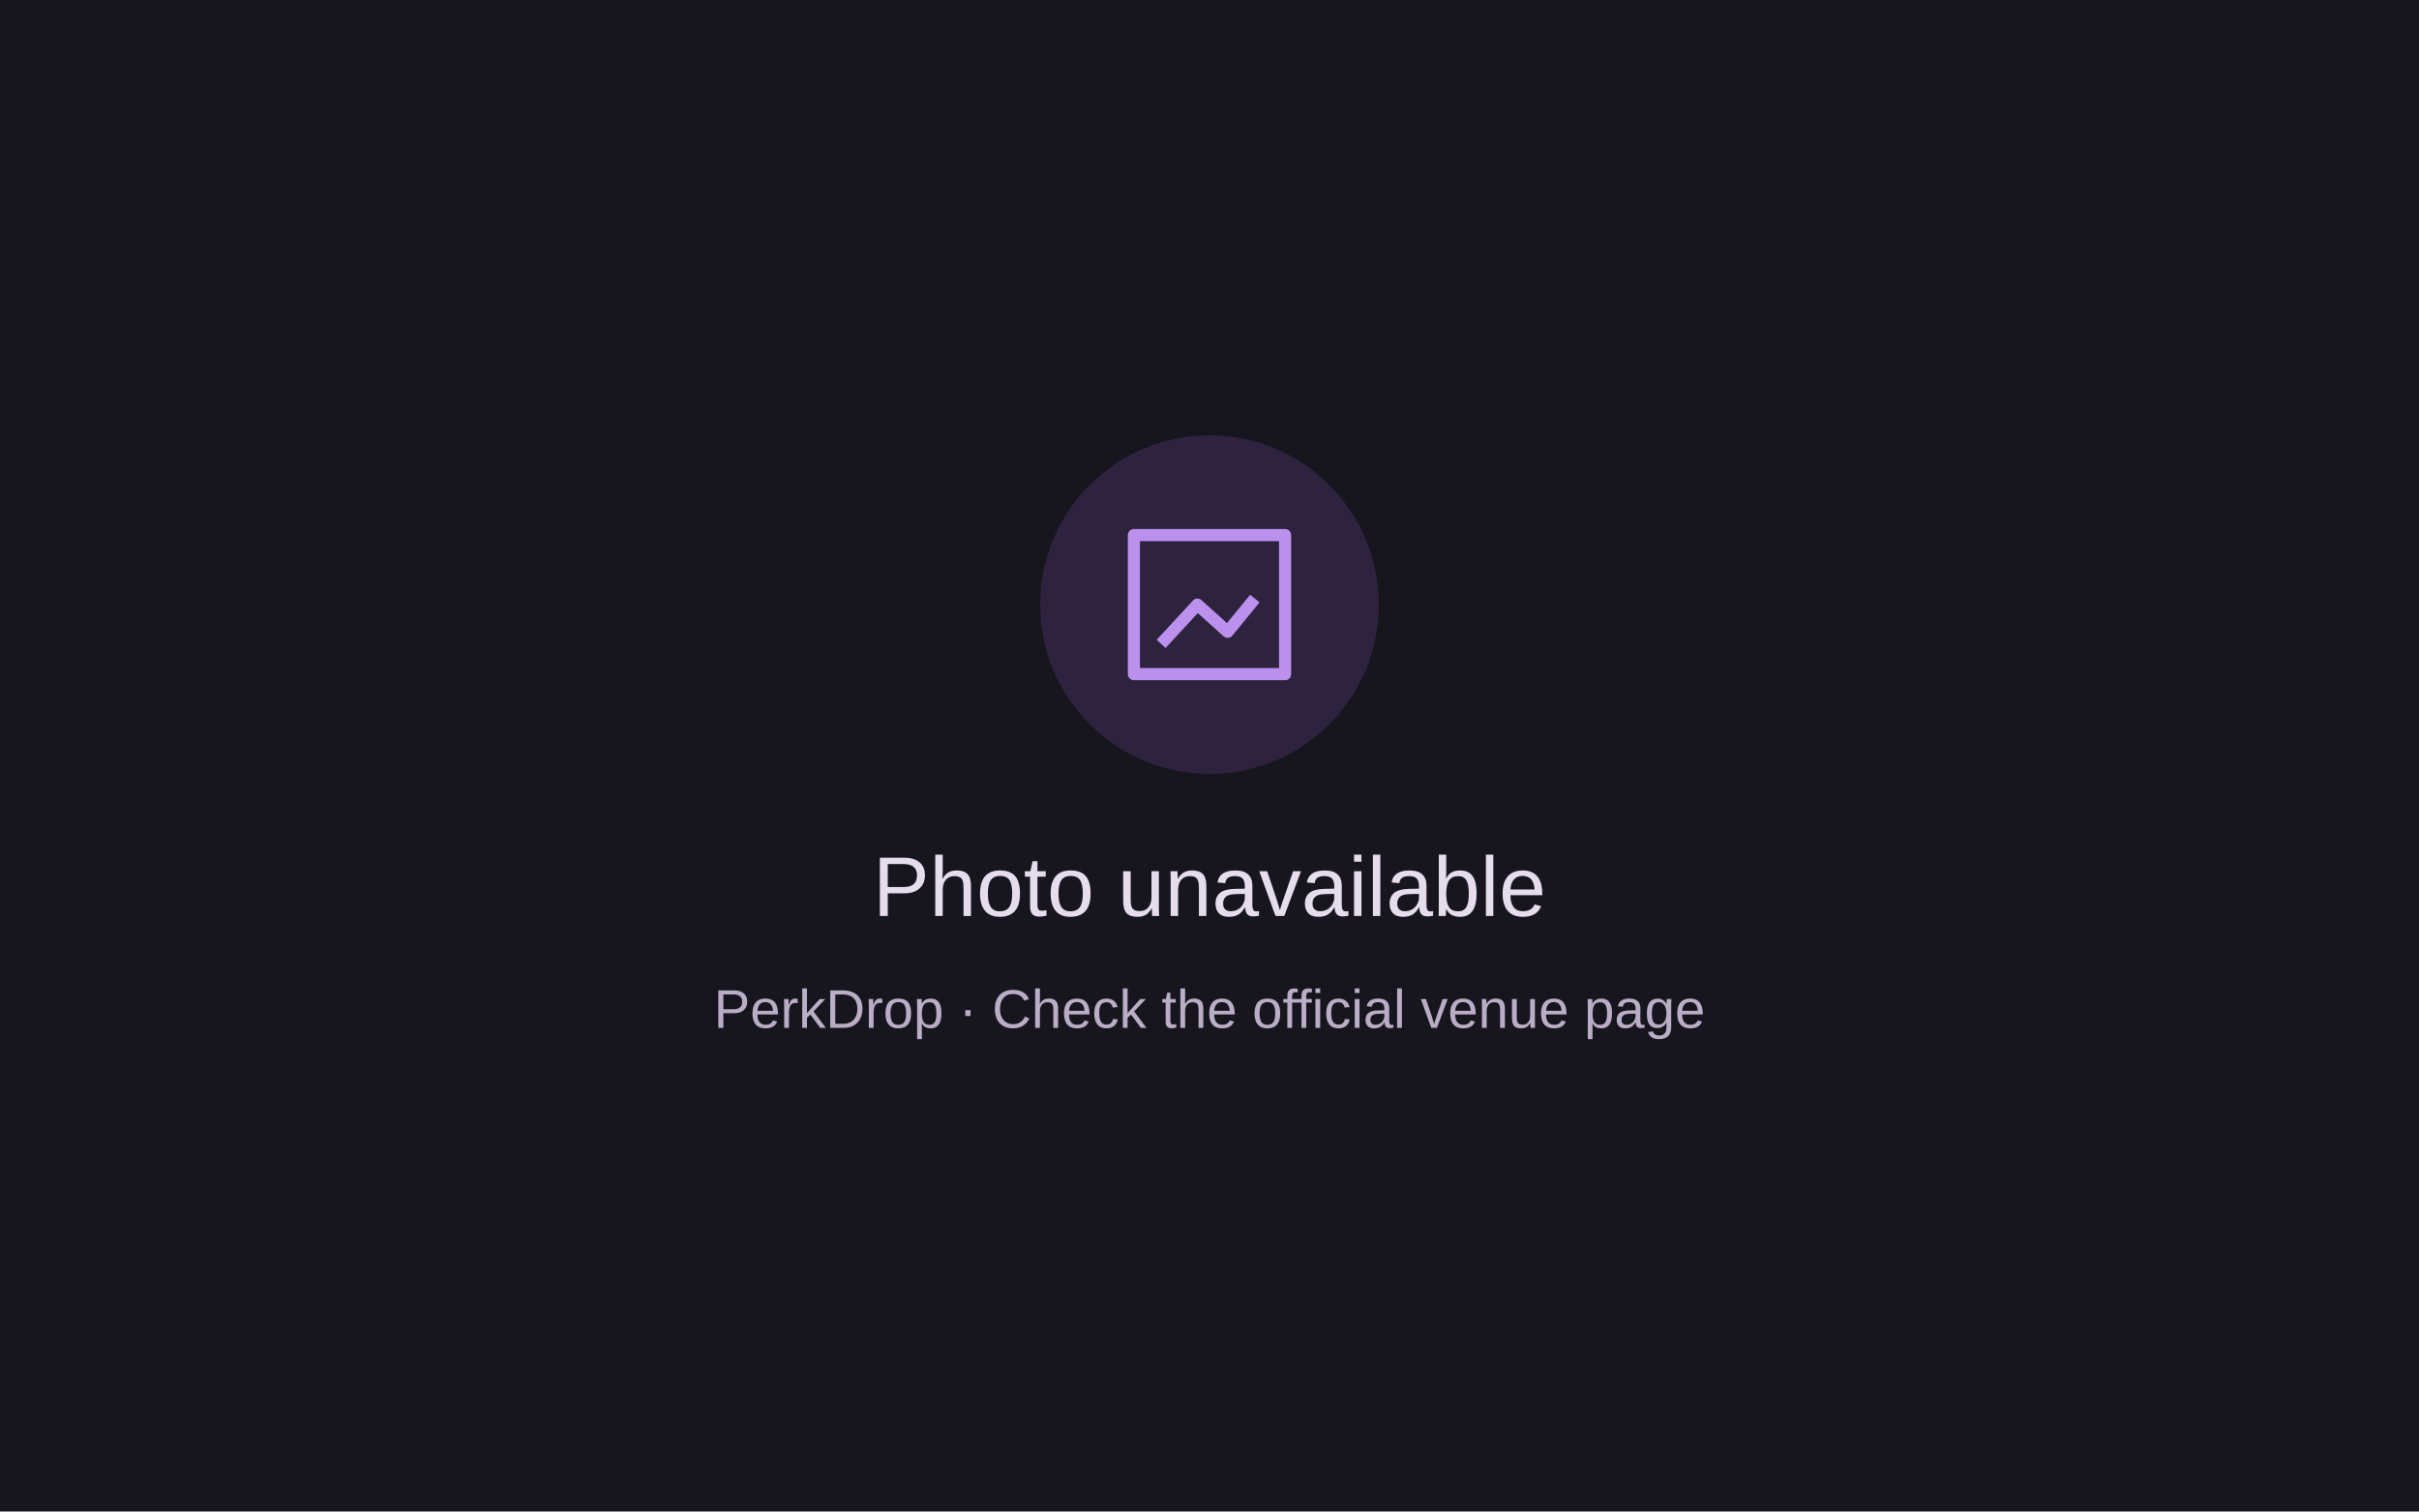
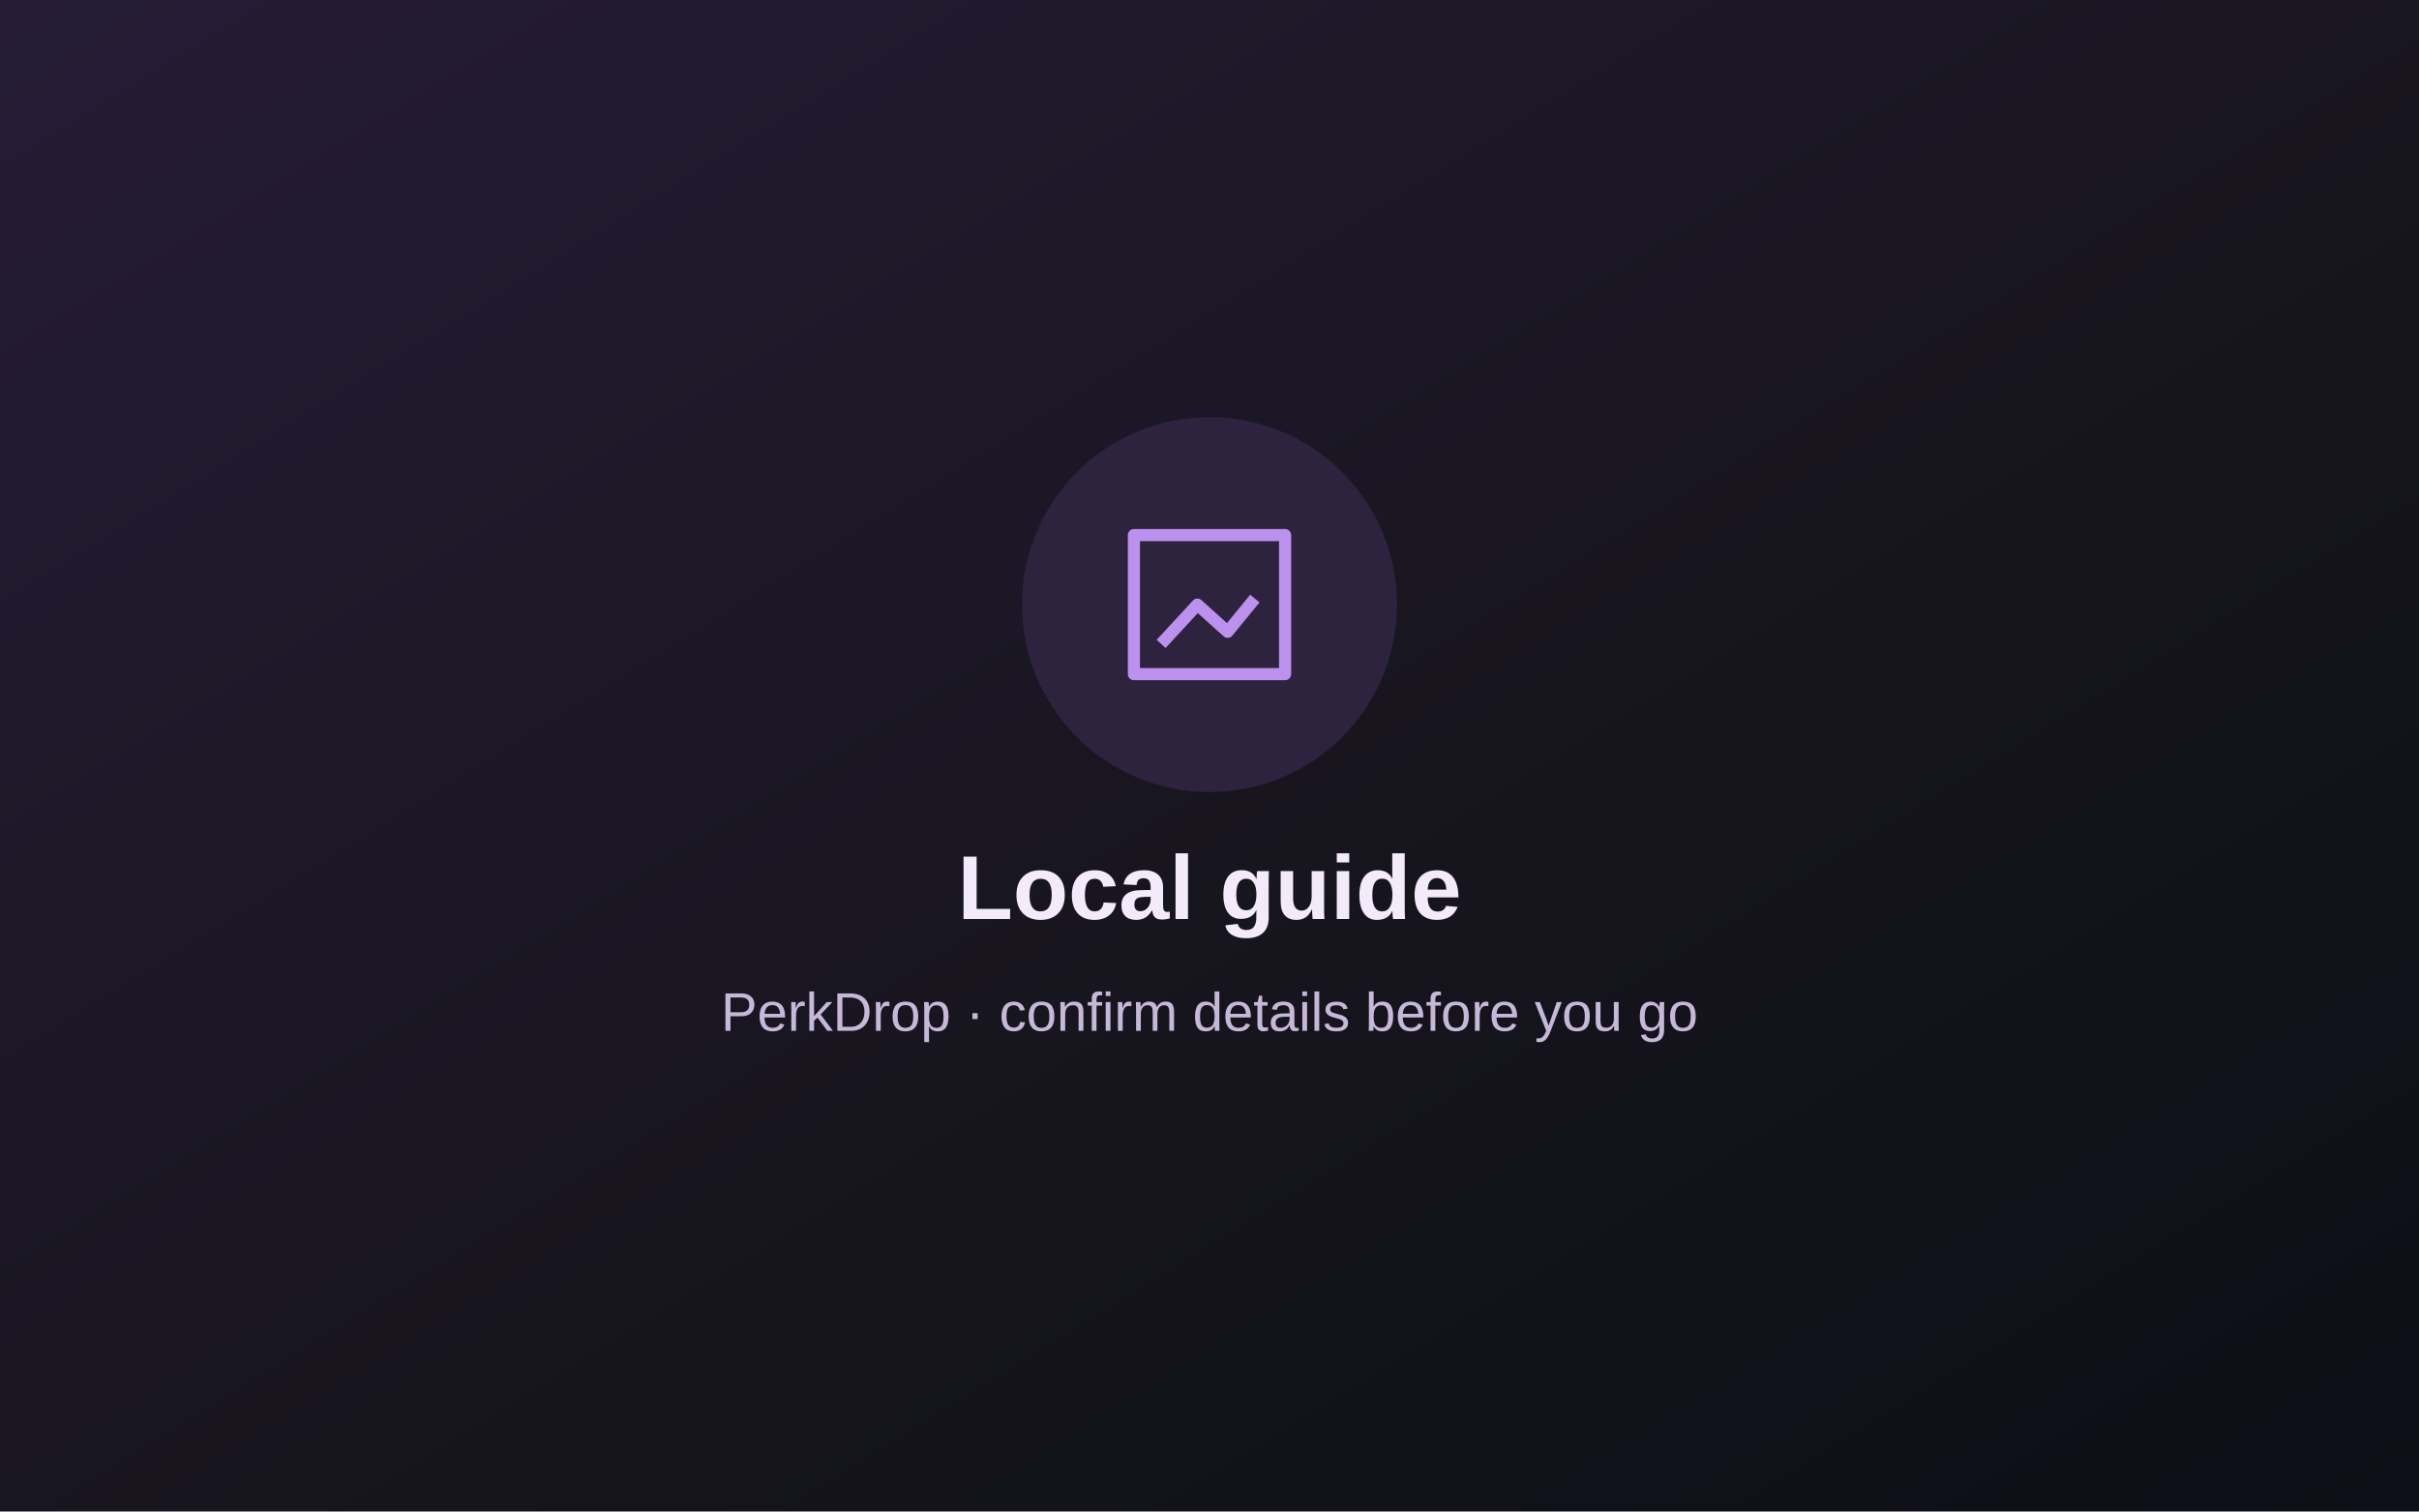
<svg xmlns="http://www.w3.org/2000/svg" width="800" height="500" viewBox="0 0 800 500">
-   <rect width="800" height="500" fill="#17151e" />
-   <circle cx="400" cy="200" r="56" fill="#2e233e" />
+   <defs>
+     <linearGradient id="g" x1="0" x2="1" y1="0" y2="1">
+       <stop offset="0" stop-color="#261c36" />
+       <stop offset=".55" stop-color="#17151e" />
+       <stop offset="1" stop-color="#0c0f17" />
+     </linearGradient>
+   </defs>
+   <rect width="800" height="500" fill="url(#g)" />
+   <circle cx="400" cy="200" r="62" fill="#2e233e" />
  <path d="M375 177h50v46h-50zM384 213l12-13 10 9 9-11" fill="none" stroke="#bb91ed" stroke-width="4" stroke-linejoin="round" />
-   <text x="400" y="303" text-anchor="middle" fill="#e5dcec" font-family="Arial,sans-serif" font-size="28">Photo unavailable</text>
-   <text x="400" y="340" text-anchor="middle" fill="#b9aec5" font-family="Arial,sans-serif" font-size="18">PerkDrop · Check the official venue page</text>
+   <text x="400" y="304" text-anchor="middle" fill="#f3eafa" font-family="Arial,sans-serif" font-size="30" font-weight="700">Local guide</text>
+   <text x="400" y="341" text-anchor="middle" fill="#c5b8d8" font-family="Arial,sans-serif" font-size="18">PerkDrop · confirm details before you go</text>
</svg>
